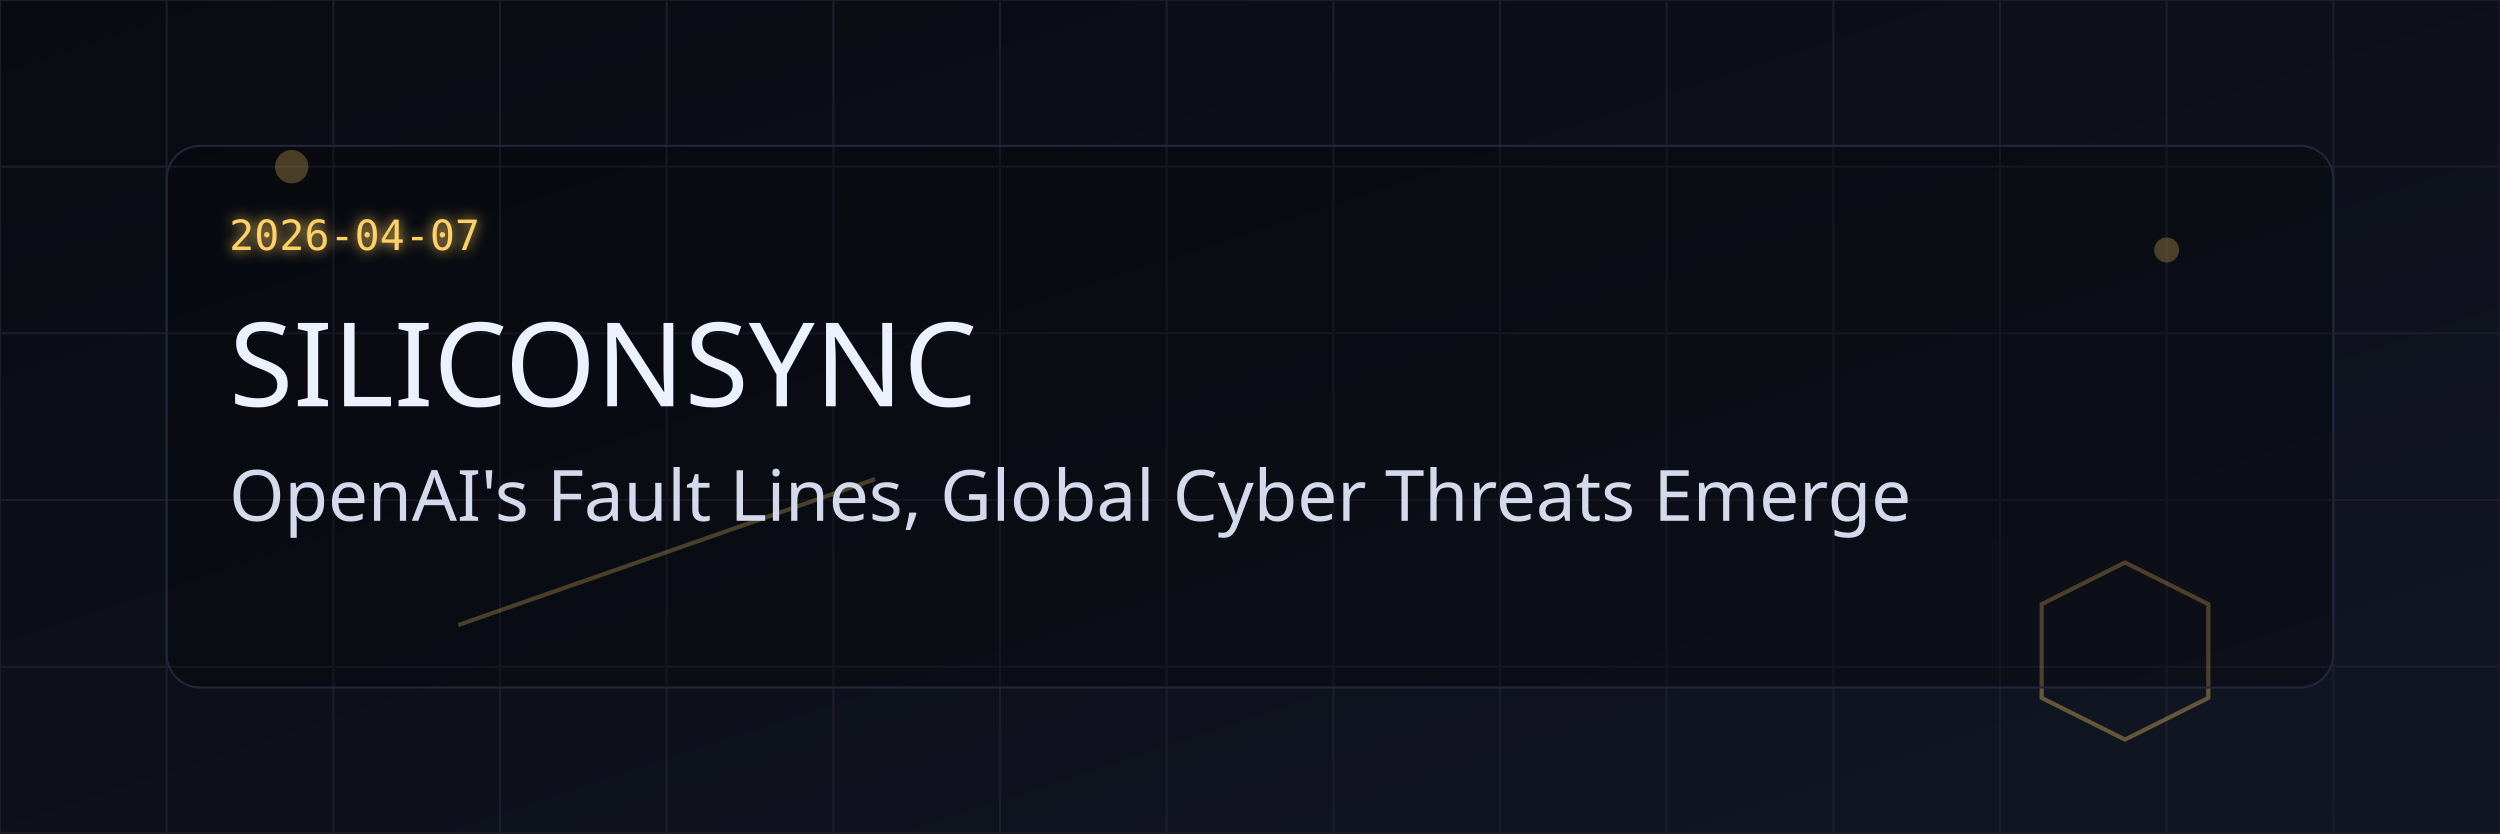
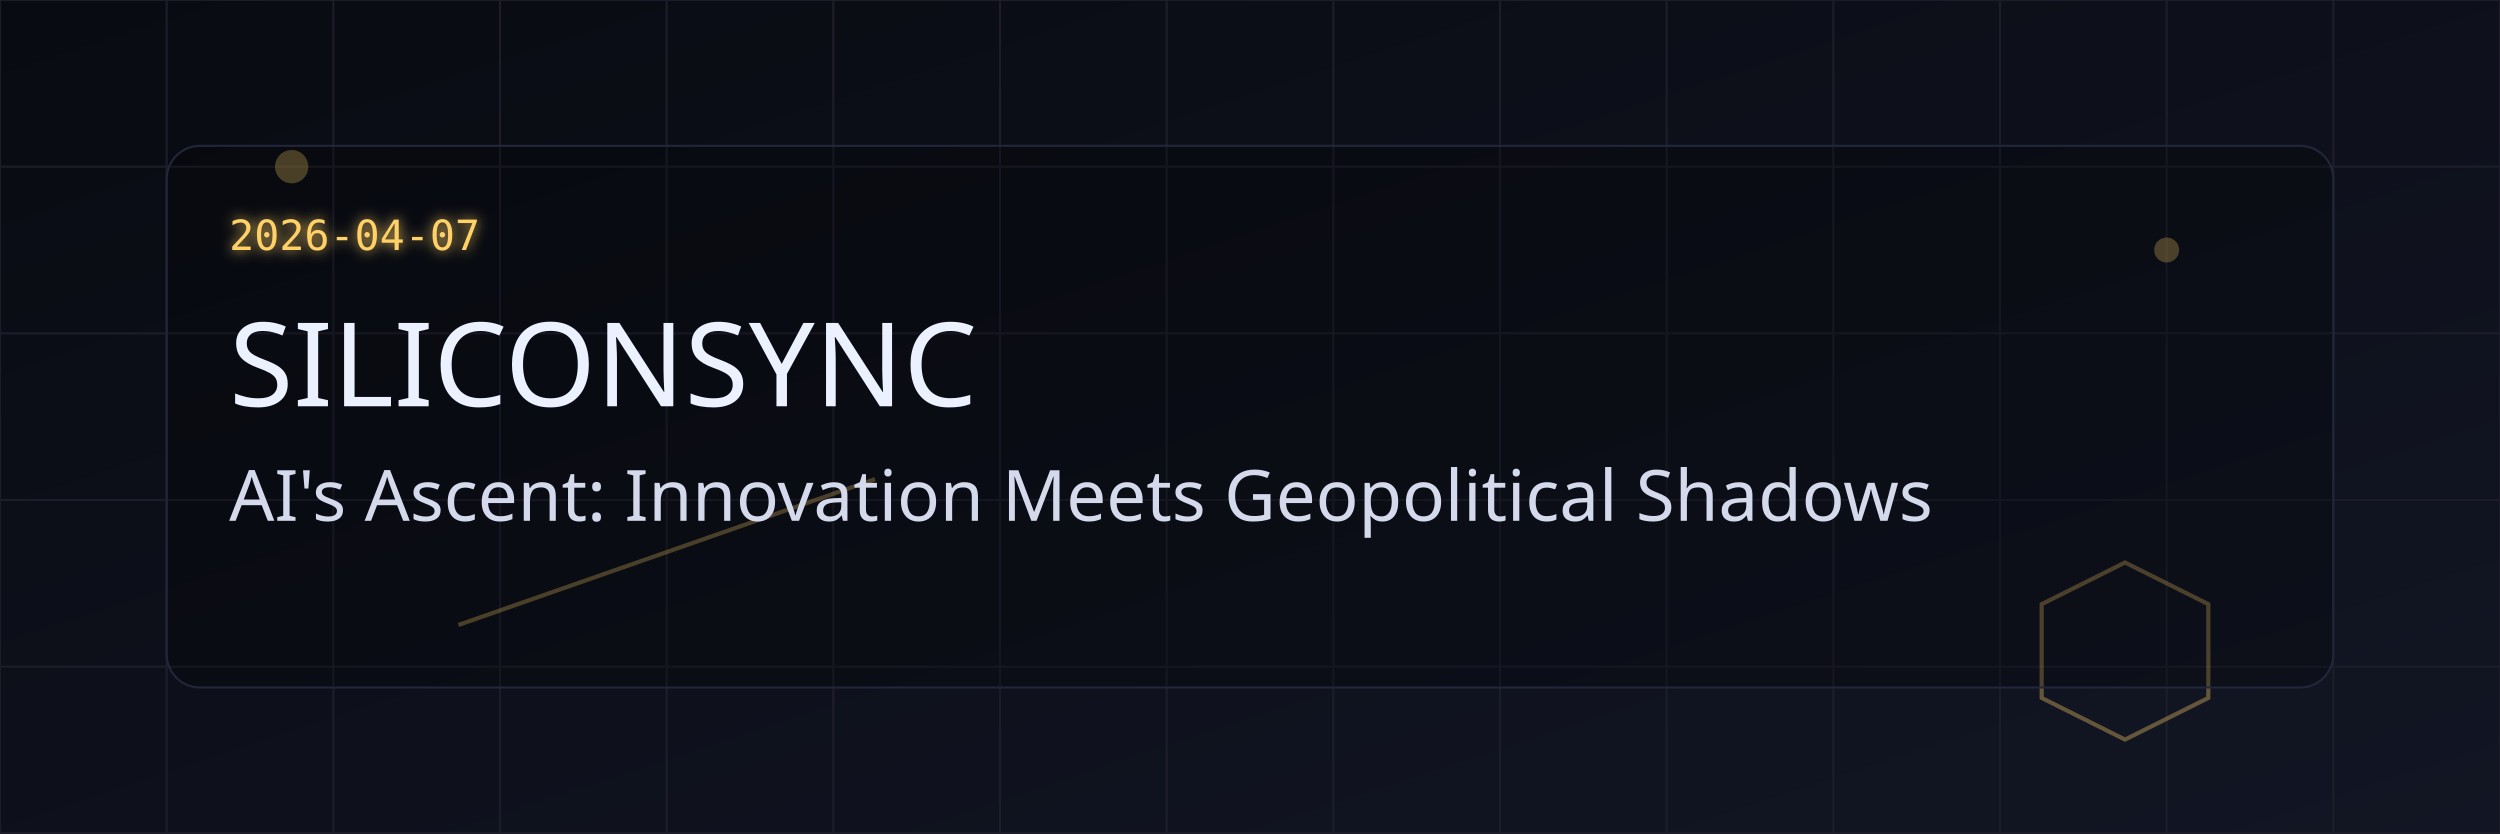
<svg xmlns="http://www.w3.org/2000/svg" width="1200" height="400" viewBox="0 0 1200 400">
  <defs>
    <linearGradient id="bg" x1="0" y1="0" x2="1" y2="1">
      <stop offset="0%" stop-color="#090b12" />
      <stop offset="100%" stop-color="#121624" />
    </linearGradient>
    <filter id="glow" x="-50%" y="-50%" width="200%" height="200%">
      <feGaussianBlur stdDeviation="3" result="blur" />
      <feMerge>
        <feMergeNode in="blur" />
        <feMergeNode in="SourceGraphic" />
      </feMerge>
    </filter>
  </defs>
  <rect width="1200" height="400" fill="url(#bg)" />
  <g>
    <line x1="0" y1="0" x2="0" y2="400" stroke="#1d1d2a" stroke-width="1" />
    <line x1="80" y1="0" x2="80" y2="400" stroke="#1d1d2a" stroke-width="1" />
    <line x1="160" y1="0" x2="160" y2="400" stroke="#1d1d2a" stroke-width="1" />
    <line x1="240" y1="0" x2="240" y2="400" stroke="#1d1d2a" stroke-width="1" />
    <line x1="320" y1="0" x2="320" y2="400" stroke="#1d1d2a" stroke-width="1" />
    <line x1="400" y1="0" x2="400" y2="400" stroke="#1d1d2a" stroke-width="1" />
    <line x1="480" y1="0" x2="480" y2="400" stroke="#1d1d2a" stroke-width="1" />
    <line x1="560" y1="0" x2="560" y2="400" stroke="#1d1d2a" stroke-width="1" />
    <line x1="640" y1="0" x2="640" y2="400" stroke="#1d1d2a" stroke-width="1" />
    <line x1="720" y1="0" x2="720" y2="400" stroke="#1d1d2a" stroke-width="1" />
    <line x1="800" y1="0" x2="800" y2="400" stroke="#1d1d2a" stroke-width="1" />
    <line x1="880" y1="0" x2="880" y2="400" stroke="#1d1d2a" stroke-width="1" />
    <line x1="960" y1="0" x2="960" y2="400" stroke="#1d1d2a" stroke-width="1" />
    <line x1="1040" y1="0" x2="1040" y2="400" stroke="#1d1d2a" stroke-width="1" />
    <line x1="1120" y1="0" x2="1120" y2="400" stroke="#1d1d2a" stroke-width="1" />
    <line x1="1200" y1="0" x2="1200" y2="400" stroke="#1d1d2a" stroke-width="1" />
    <line x1="0" y1="0" x2="1200" y2="0" stroke="#1d1d2a" stroke-width="1" />
    <line x1="0" y1="80" x2="1200" y2="80" stroke="#1d1d2a" stroke-width="1" />
    <line x1="0" y1="160" x2="1200" y2="160" stroke="#1d1d2a" stroke-width="1" />
    <line x1="0" y1="240" x2="1200" y2="240" stroke="#1d1d2a" stroke-width="1" />
    <line x1="0" y1="320" x2="1200" y2="320" stroke="#1d1d2a" stroke-width="1" />
    <line x1="0" y1="400" x2="1200" y2="400" stroke="#1d1d2a" stroke-width="1" />
  </g>
  <g opacity="0.35">
    <circle cx="140" cy="80" r="8" fill="#ffd166" />
    <circle cx="1040" cy="120" r="6" fill="#ffd166" />
    <polygon points="980,290 1020,270 1060,290 1060,335 1020,355 980,335" fill="none" stroke="#ffd166" stroke-width="2" />
    <line x1="220" y1="300" x2="420" y2="230" stroke="#ffd166" stroke-width="2" />
  </g>
  <rect x="80" y="70" width="1040" height="260" rx="16" fill="rgba(0,0,0,0.24)" stroke="#22263a" />
  <text x="110" y="120" fill="#ffd166" font-size="20" font-family="'JetBrains Mono', 'SFMono-Regular', monospace" filter="url(#glow)">2026-04-07</text>
  <text x="110" y="195" fill="#ecf1ff" font-size="56" font-family="'Bebas Neue', 'Arial Narrow', sans-serif">SILICONSYNC</text>
-   <text x="110" y="250" fill="#d4d9eb" font-size="34" font-family="'DM Sans', 'Segoe UI', sans-serif">OpenAI's Fault Lines, Global Cyber Threats Emerge</text>
+   <text x="110" y="250" fill="#d4d9eb" font-size="34" font-family="'DM Sans', 'Segoe UI', sans-serif">AI's Ascent: Innovation Meets Geopolitical Shadows</text>
</svg>
